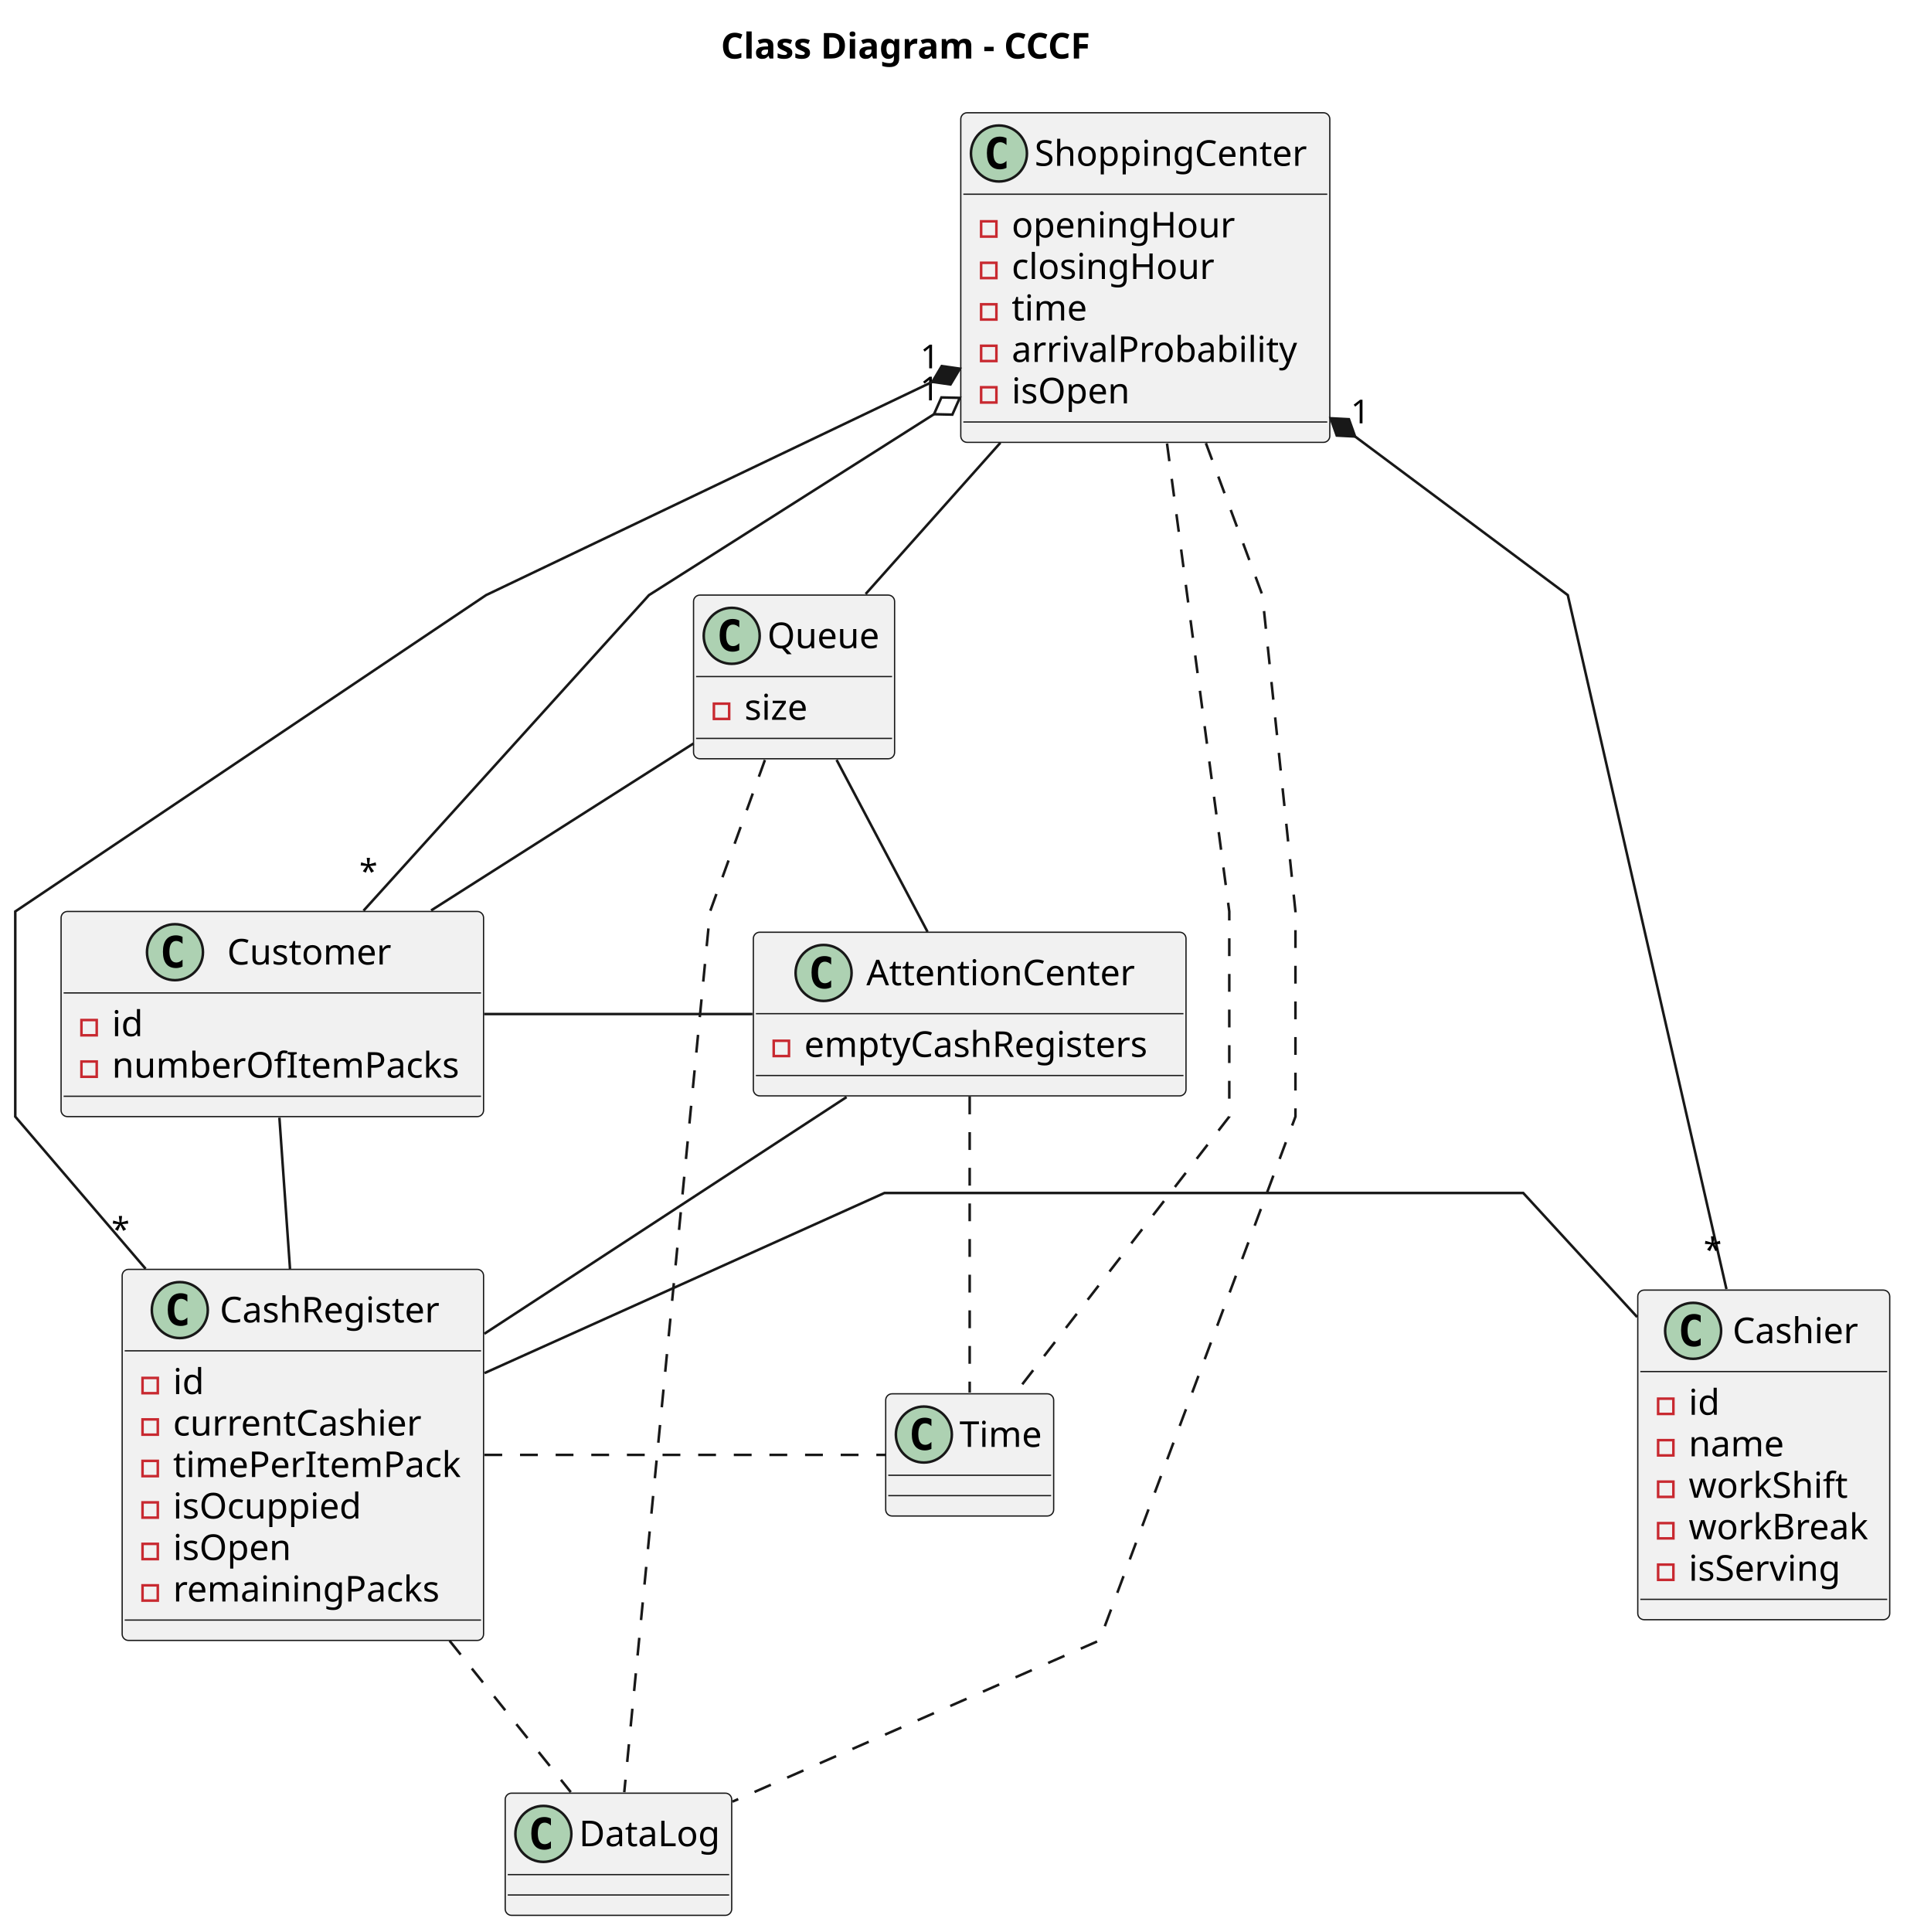
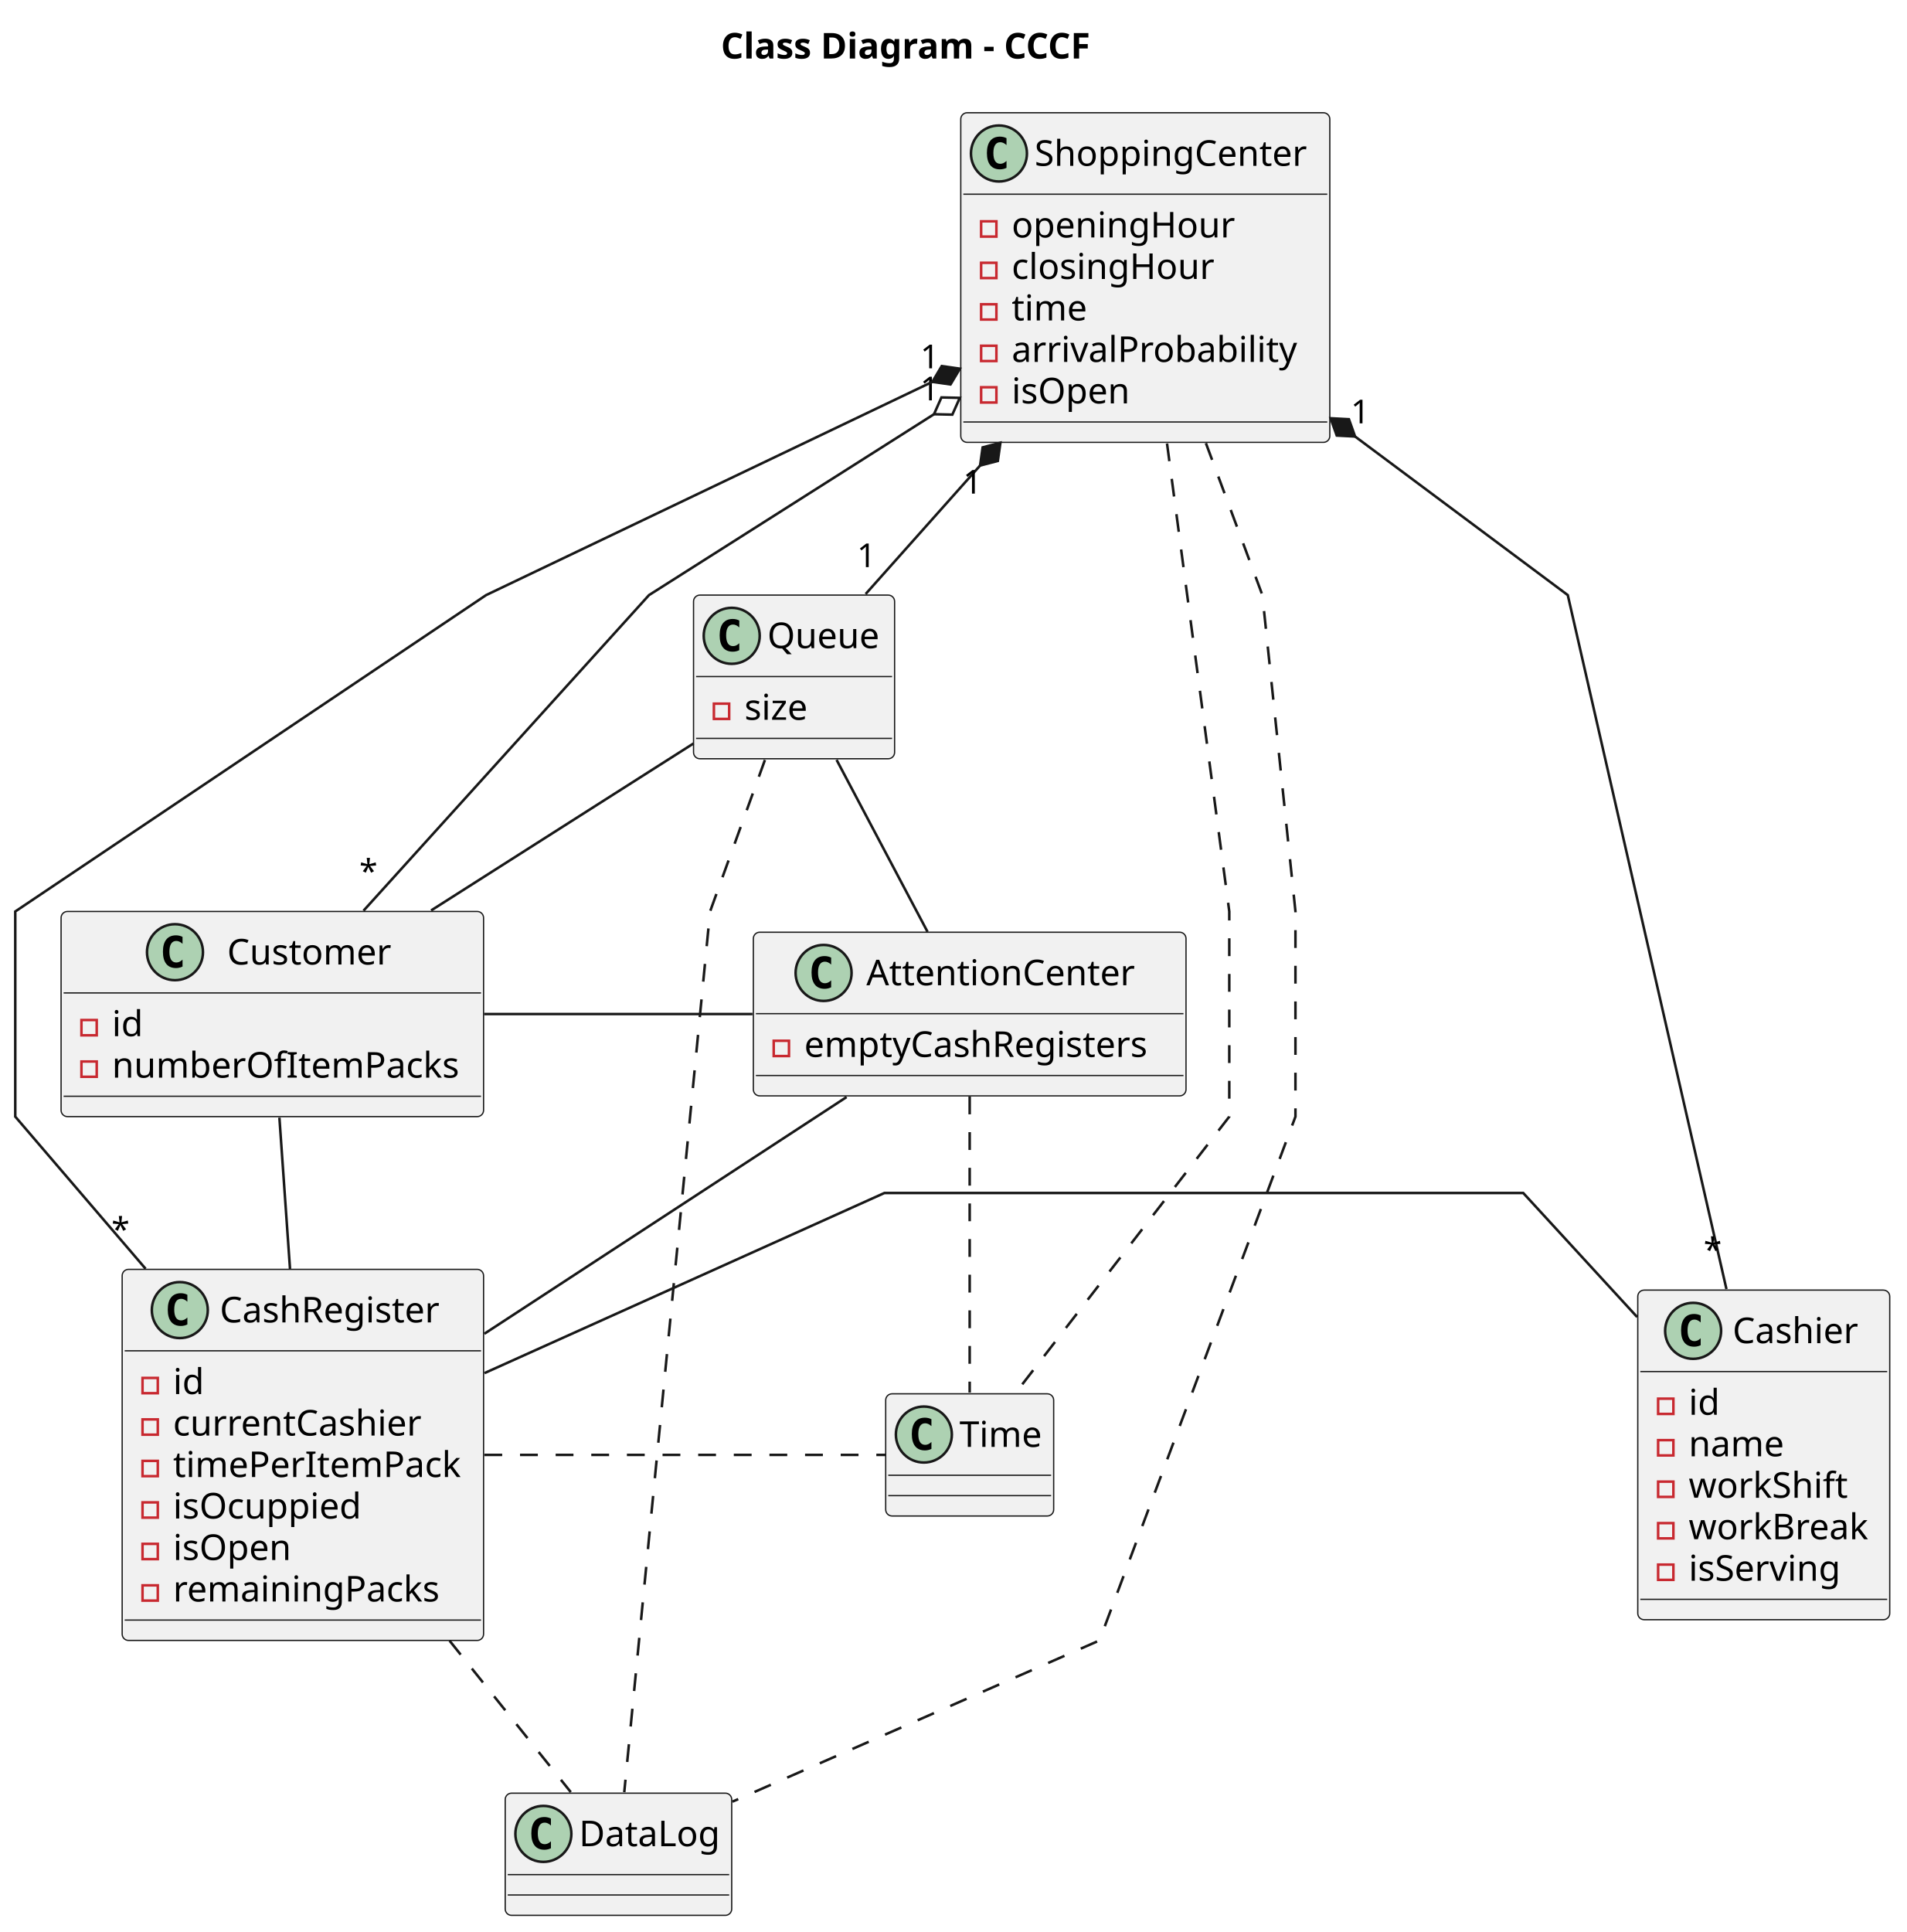
<svg xmlns="http://www.w3.org/2000/svg" contentStyleType="text/css" height="759px" preserveAspectRatio="none" style="width:749px;height:759px;background:#FFFFFF;" version="1.1" viewBox="0 0 749 759" width="749px" zoomAndPan="magnify">
  <defs />
  <g>
    <text fill="#000000" font-family="sans-serif" font-size="14" font-weight="bold" lengthAdjust="spacing" textLength="169" x="283.25" y="22.995">Class Diagram - CCCF</text>
    <g id="elem_Time">
      <rect codeLine="5" fill="#F1F1F1" height="48" id="Time" rx="2.5" ry="2.5" style="stroke:#181818;stroke-width:0.5;" width="66" x="348" y="547.567" />
      <ellipse cx="363" cy="563.567" fill="#ADD1B2" rx="11" ry="11" style="stroke:#181818;stroke-width:1.0;" />
      <path d="M365.969,569.207 Q365.391,569.504 364.75,569.645 Q364.109,569.801 363.406,569.801 Q360.906,569.801 359.578,568.161 Q358.266,566.504 358.266,563.379 Q358.266,560.254 359.578,558.598 Q360.906,556.942 363.406,556.942 Q364.109,556.942 364.75,557.098 Q365.406,557.254 365.969,557.551 L365.969,560.27 Q365.344,559.692 364.75,559.426 Q364.156,559.145 363.531,559.145 Q362.188,559.145 361.5,560.223 Q360.812,561.286 360.812,563.379 Q360.812,565.473 361.5,566.551 Q362.188,567.614 363.531,567.614 Q364.156,567.614 364.75,567.348 Q365.344,567.067 365.969,566.489 L365.969,569.207 Z " fill="#000000" />
      <text fill="#000000" font-family="sans-serif" font-size="14" lengthAdjust="spacing" textLength="34" x="377" y="568.414">Time</text>
      <line style="stroke:#181818;stroke-width:0.5;" x1="349" x2="413" y1="579.567" y2="579.567" />
      <line style="stroke:#181818;stroke-width:0.5;" x1="349" x2="413" y1="587.567" y2="587.567" />
    </g>
    <g id="elem_ShoppingCenter">
      <rect codeLine="9" fill="#F1F1F1" height="129.484" id="ShoppingCenter" rx="2.5" ry="2.5" style="stroke:#181818;stroke-width:0.5;" width="145" x="377.5" y="44.297" />
      <ellipse cx="392.5" cy="60.297" fill="#ADD1B2" rx="11" ry="11" style="stroke:#181818;stroke-width:1.0;" />
      <path d="M395.469,65.938 Q394.891,66.234 394.25,66.375 Q393.609,66.531 392.906,66.531 Q390.406,66.531 389.078,64.891 Q387.766,63.234 387.766,60.109 Q387.766,56.984 389.078,55.328 Q390.406,53.672 392.906,53.672 Q393.609,53.672 394.25,53.828 Q394.906,53.984 395.469,54.281 L395.469,57 Q394.844,56.422 394.25,56.156 Q393.656,55.875 393.031,55.875 Q391.688,55.875 391,56.953 Q390.312,58.016 390.312,60.109 Q390.312,62.203 391,63.281 Q391.688,64.344 393.031,64.344 Q393.656,64.344 394.25,64.078 Q394.844,63.797 395.469,63.219 L395.469,65.938 Z " fill="#000000" />
      <text fill="#000000" font-family="sans-serif" font-size="14" lengthAdjust="spacing" textLength="113" x="406.5" y="65.144">ShoppingCenter</text>
      <line style="stroke:#181818;stroke-width:0.5;" x1="378.5" x2="521.5" y1="76.297" y2="76.297" />
      <rect fill="none" height="6" style="stroke:#C82930;stroke-width:1.0;" width="6" x="385.5" y="86.945" />
      <text fill="#000000" font-family="sans-serif" font-size="14" lengthAdjust="spacing" textLength="90" x="397.5" y="93.292">openingHour</text>
      <rect fill="none" height="6" style="stroke:#C82930;stroke-width:1.0;" width="6" x="385.5" y="103.242" />
      <text fill="#000000" font-family="sans-serif" font-size="14" lengthAdjust="spacing" textLength="82" x="397.5" y="109.589">closingHour</text>
      <rect fill="none" height="6" style="stroke:#C82930;stroke-width:1.0;" width="6" x="385.5" y="119.539" />
      <text fill="#000000" font-family="sans-serif" font-size="14" lengthAdjust="spacing" textLength="30" x="397.5" y="125.886">time</text>
      <rect fill="none" height="6" style="stroke:#C82930;stroke-width:1.0;" width="6" x="385.5" y="135.836" />
      <text fill="#000000" font-family="sans-serif" font-size="14" lengthAdjust="spacing" textLength="109" x="397.5" y="142.183">arrivalProbability</text>
      <rect fill="none" height="6" style="stroke:#C82930;stroke-width:1.0;" width="6" x="385.5" y="152.133" />
      <text fill="#000000" font-family="sans-serif" font-size="14" lengthAdjust="spacing" textLength="49" x="397.5" y="158.48">isOpen</text>
      <line style="stroke:#181818;stroke-width:0.5;" x1="378.5" x2="521.5" y1="165.781" y2="165.781" />
    </g>
    <g id="elem_AttentionCenter">
      <rect codeLine="17" fill="#F1F1F1" height="64.297" id="AttentionCenter" rx="2.5" ry="2.5" style="stroke:#181818;stroke-width:0.5;" width="170" x="296" y="366.227" />
      <ellipse cx="323.6" cy="382.227" fill="#ADD1B2" rx="11" ry="11" style="stroke:#181818;stroke-width:1.0;" />
      <path d="M326.569,387.868 Q325.991,388.164 325.35,388.305 Q324.709,388.461 324.006,388.461 Q321.506,388.461 320.178,386.821 Q318.866,385.164 318.866,382.039 Q318.866,378.914 320.178,377.258 Q321.506,375.602 324.006,375.602 Q324.709,375.602 325.35,375.758 Q326.006,375.914 326.569,376.211 L326.569,378.93 Q325.944,378.352 325.35,378.086 Q324.756,377.805 324.131,377.805 Q322.788,377.805 322.1,378.883 Q321.413,379.946 321.413,382.039 Q321.413,384.133 322.1,385.211 Q322.788,386.274 324.131,386.274 Q324.756,386.274 325.35,386.008 Q325.944,385.727 326.569,385.149 L326.569,387.868 Z " fill="#000000" />
      <text fill="#000000" font-family="sans-serif" font-size="14" lengthAdjust="spacing" textLength="110" x="340.4" y="387.074">AttentionCenter</text>
      <line style="stroke:#181818;stroke-width:0.5;" x1="297" x2="465" y1="398.227" y2="398.227" />
      <rect fill="none" height="6" style="stroke:#C82930;stroke-width:1.0;" width="6" x="304" y="408.875" />
      <text fill="#000000" font-family="sans-serif" font-size="14" lengthAdjust="spacing" textLength="144" x="316" y="415.222">emptyCashRegisters</text>
      <line style="stroke:#181818;stroke-width:0.5;" x1="297" x2="465" y1="422.524" y2="422.524" />
    </g>
    <g id="elem_CashRegister">
      <rect codeLine="21" fill="#F1F1F1" height="145.781" id="CashRegister" rx="2.5" ry="2.5" style="stroke:#181818;stroke-width:0.5;" width="142" x="48" y="498.677" />
      <ellipse cx="70.65" cy="514.677" fill="#ADD1B2" rx="11" ry="11" style="stroke:#181818;stroke-width:1.0;" />
      <path d="M73.619,520.317 Q73.041,520.614 72.4,520.755 Q71.759,520.911 71.056,520.911 Q68.556,520.911 67.228,519.271 Q65.916,517.614 65.916,514.489 Q65.916,511.364 67.228,509.708 Q68.556,508.052 71.056,508.052 Q71.759,508.052 72.4,508.208 Q73.056,508.364 73.619,508.661 L73.619,511.38 Q72.994,510.802 72.4,510.536 Q71.806,510.255 71.181,510.255 Q69.838,510.255 69.15,511.333 Q68.463,512.396 68.463,514.489 Q68.463,516.583 69.15,517.661 Q69.838,518.724 71.181,518.724 Q71.806,518.724 72.4,518.458 Q72.994,518.177 73.619,517.599 L73.619,520.317 Z " fill="#000000" />
      <text fill="#000000" font-family="sans-serif" font-size="14" lengthAdjust="spacing" textLength="93" x="86.35" y="519.524">CashRegister</text>
      <line style="stroke:#181818;stroke-width:0.5;" x1="49" x2="189" y1="530.677" y2="530.677" />
      <rect fill="none" height="6" style="stroke:#C82930;stroke-width:1.0;" width="6" x="56" y="541.325" />
      <text fill="#000000" font-family="sans-serif" font-size="14" lengthAdjust="spacing" textLength="12" x="68" y="547.672">id</text>
      <rect fill="none" height="6" style="stroke:#C82930;stroke-width:1.0;" width="6" x="56" y="557.622" />
      <text fill="#000000" font-family="sans-serif" font-size="14" lengthAdjust="spacing" textLength="102" x="68" y="563.969">currentCashier</text>
      <rect fill="none" height="6" style="stroke:#C82930;stroke-width:1.0;" width="6" x="56" y="573.919" />
      <text fill="#000000" font-family="sans-serif" font-size="14" lengthAdjust="spacing" textLength="116" x="68" y="580.266">timePerItemPack</text>
      <rect fill="none" height="6" style="stroke:#C82930;stroke-width:1.0;" width="6" x="56" y="590.216" />
      <text fill="#000000" font-family="sans-serif" font-size="14" lengthAdjust="spacing" textLength="78" x="68" y="596.563">isOcuppied</text>
      <rect fill="none" height="6" style="stroke:#C82930;stroke-width:1.0;" width="6" x="56" y="606.513" />
      <text fill="#000000" font-family="sans-serif" font-size="14" lengthAdjust="spacing" textLength="49" x="68" y="612.86">isOpen</text>
      <rect fill="none" height="6" style="stroke:#C82930;stroke-width:1.0;" width="6" x="56" y="622.81" />
      <text fill="#000000" font-family="sans-serif" font-size="14" lengthAdjust="spacing" textLength="109" x="68" y="629.156">remainingPacks</text>
      <line style="stroke:#181818;stroke-width:0.5;" x1="49" x2="189" y1="636.458" y2="636.458" />
    </g>
    <g id="elem_Customer">
      <rect codeLine="30" fill="#F1F1F1" height="80.594" id="Customer" rx="2.5" ry="2.5" style="stroke:#181818;stroke-width:0.5;" width="166" x="24" y="358.077" />
      <ellipse cx="68.75" cy="374.077" fill="#ADD1B2" rx="11" ry="11" style="stroke:#181818;stroke-width:1.0;" />
      <path d="M71.719,379.717 Q71.141,380.014 70.5,380.155 Q69.859,380.311 69.156,380.311 Q66.656,380.311 65.328,378.671 Q64.016,377.014 64.016,373.889 Q64.016,370.764 65.328,369.108 Q66.656,367.452 69.156,367.452 Q69.859,367.452 70.5,367.608 Q71.156,367.764 71.719,368.061 L71.719,370.78 Q71.094,370.202 70.5,369.936 Q69.906,369.655 69.281,369.655 Q67.938,369.655 67.25,370.733 Q66.562,371.796 66.562,373.889 Q66.562,375.983 67.25,377.061 Q67.938,378.124 69.281,378.124 Q69.906,378.124 70.5,377.858 Q71.094,377.577 71.719,376.999 L71.719,379.717 Z " fill="#000000" />
      <text fill="#000000" font-family="sans-serif" font-size="14" lengthAdjust="spacing" textLength="68" x="89.25" y="378.924">Customer</text>
      <line style="stroke:#181818;stroke-width:0.5;" x1="25" x2="189" y1="390.077" y2="390.077" />
      <rect fill="none" height="6" style="stroke:#C82930;stroke-width:1.0;" width="6" x="32" y="400.725" />
      <text fill="#000000" font-family="sans-serif" font-size="14" lengthAdjust="spacing" textLength="12" x="44" y="407.072">id</text>
      <rect fill="none" height="6" style="stroke:#C82930;stroke-width:1.0;" width="6" x="32" y="417.022" />
      <text fill="#000000" font-family="sans-serif" font-size="14" lengthAdjust="spacing" textLength="140" x="44" y="423.369">numberOfItemPacks</text>
      <line style="stroke:#181818;stroke-width:0.5;" x1="25" x2="189" y1="430.671" y2="430.671" />
    </g>
    <g id="elem_Queue">
      <rect codeLine="35" fill="#F1F1F1" height="64.297" id="Queue" rx="2.5" ry="2.5" style="stroke:#181818;stroke-width:0.5;" width="79" x="272.5" y="233.787" />
      <ellipse cx="287.5" cy="249.787" fill="#ADD1B2" rx="11" ry="11" style="stroke:#181818;stroke-width:1.0;" />
      <path d="M290.469,255.428 Q289.891,255.724 289.25,255.865 Q288.609,256.021 287.906,256.021 Q285.406,256.021 284.078,254.381 Q282.766,252.724 282.766,249.599 Q282.766,246.474 284.078,244.818 Q285.406,243.162 287.906,243.162 Q288.609,243.162 289.25,243.318 Q289.906,243.474 290.469,243.771 L290.469,246.49 Q289.844,245.912 289.25,245.646 Q288.656,245.365 288.031,245.365 Q286.688,245.365 286,246.443 Q285.312,247.506 285.312,249.599 Q285.312,251.693 286,252.771 Q286.688,253.834 288.031,253.834 Q288.656,253.834 289.25,253.568 Q289.844,253.287 290.469,252.709 L290.469,255.428 Z " fill="#000000" />
      <text fill="#000000" font-family="sans-serif" font-size="14" lengthAdjust="spacing" textLength="47" x="301.5" y="254.634">Queue</text>
      <line style="stroke:#181818;stroke-width:0.5;" x1="273.5" x2="350.5" y1="265.787" y2="265.787" />
      <rect fill="none" height="6" style="stroke:#C82930;stroke-width:1.0;" width="6" x="280.5" y="276.435" />
      <text fill="#000000" font-family="sans-serif" font-size="14" lengthAdjust="spacing" textLength="28" x="292.5" y="282.782">size</text>
      <line style="stroke:#181818;stroke-width:0.5;" x1="273.5" x2="350.5" y1="290.084" y2="290.084" />
    </g>
    <g id="elem_Cashier">
      <rect codeLine="39" fill="#F1F1F1" height="129.484" id="Cashier" rx="2.5" ry="2.5" style="stroke:#181818;stroke-width:0.5;" width="99" x="643.5" y="506.827" />
      <ellipse cx="665.25" cy="522.827" fill="#ADD1B2" rx="11" ry="11" style="stroke:#181818;stroke-width:1.0;" />
      <path d="M668.219,528.467 Q667.641,528.764 667,528.905 Q666.359,529.061 665.656,529.061 Q663.156,529.061 661.828,527.421 Q660.516,525.764 660.516,522.639 Q660.516,519.514 661.828,517.858 Q663.156,516.202 665.656,516.202 Q666.359,516.202 667,516.358 Q667.656,516.514 668.219,516.811 L668.219,519.53 Q667.594,518.952 667,518.686 Q666.406,518.405 665.781,518.405 Q664.438,518.405 663.75,519.483 Q663.062,520.546 663.062,522.639 Q663.062,524.733 663.75,525.811 Q664.438,526.874 665.781,526.874 Q666.406,526.874 667,526.608 Q667.594,526.327 668.219,525.749 L668.219,528.467 Z " fill="#000000" />
      <text fill="#000000" font-family="sans-serif" font-size="14" lengthAdjust="spacing" textLength="52" x="680.75" y="527.674">Cashier</text>
      <line style="stroke:#181818;stroke-width:0.5;" x1="644.5" x2="741.5" y1="538.827" y2="538.827" />
      <rect fill="none" height="6" style="stroke:#C82930;stroke-width:1.0;" width="6" x="651.5" y="549.475" />
      <text fill="#000000" font-family="sans-serif" font-size="14" lengthAdjust="spacing" textLength="12" x="663.5" y="555.822">id</text>
      <rect fill="none" height="6" style="stroke:#C82930;stroke-width:1.0;" width="6" x="651.5" y="565.772" />
      <text fill="#000000" font-family="sans-serif" font-size="14" lengthAdjust="spacing" textLength="39" x="663.5" y="572.119">name</text>
      <rect fill="none" height="6" style="stroke:#C82930;stroke-width:1.0;" width="6" x="651.5" y="582.069" />
      <text fill="#000000" font-family="sans-serif" font-size="14" lengthAdjust="spacing" textLength="63" x="663.5" y="588.416">workShift</text>
      <rect fill="none" height="6" style="stroke:#C82930;stroke-width:1.0;" width="6" x="651.5" y="598.366" />
      <text fill="#000000" font-family="sans-serif" font-size="14" lengthAdjust="spacing" textLength="73" x="663.5" y="604.713">workBreak</text>
      <rect fill="none" height="6" style="stroke:#C82930;stroke-width:1.0;" width="6" x="651.5" y="614.663" />
      <text fill="#000000" font-family="sans-serif" font-size="14" lengthAdjust="spacing" textLength="62" x="663.5" y="621.01">isServing</text>
      <line style="stroke:#181818;stroke-width:0.5;" x1="644.5" x2="741.5" y1="628.311" y2="628.311" />
    </g>
    <g id="elem_DataLog">
      <rect codeLine="47" fill="#F1F1F1" height="48" id="DataLog" rx="2.5" ry="2.5" style="stroke:#181818;stroke-width:0.5;" width="89" x="198.5" y="704.457" />
      <ellipse cx="213.5" cy="720.457" fill="#ADD1B2" rx="11" ry="11" style="stroke:#181818;stroke-width:1.0;" />
      <path d="M216.469,726.097 Q215.891,726.394 215.25,726.535 Q214.609,726.691 213.906,726.691 Q211.406,726.691 210.078,725.051 Q208.766,723.394 208.766,720.269 Q208.766,717.144 210.078,715.488 Q211.406,713.832 213.906,713.832 Q214.609,713.832 215.25,713.988 Q215.906,714.144 216.469,714.441 L216.469,717.16 Q215.844,716.582 215.25,716.316 Q214.656,716.035 214.031,716.035 Q212.688,716.035 212,717.113 Q211.312,718.176 211.312,720.269 Q211.312,722.363 212,723.441 Q212.688,724.504 214.031,724.504 Q214.656,724.504 215.25,724.238 Q215.844,723.957 216.469,723.379 L216.469,726.097 Z " fill="#000000" />
      <text fill="#000000" font-family="sans-serif" font-size="14" lengthAdjust="spacing" textLength="57" x="227.5" y="725.304">DataLog</text>
      <line style="stroke:#181818;stroke-width:0.5;" x1="199.5" x2="286.5" y1="736.457" y2="736.457" />
      <line style="stroke:#181818;stroke-width:0.5;" x1="199.5" x2="286.5" y1="744.457" y2="744.457" />
    </g>
    <g id="link_ShoppingCenter_Queue">
-       <path codeLine="52" d="M393.07,173.937 C374.81,194.437 355.38,216.247 340.12,233.367 " fill="none" id="ShoppingCenter-Queue" style="stroke:#181818;stroke-width:1.0;" />
+       <path codeLine="52" d="M385.088,182.898 C366.828,203.398 355.38,216.247 340.12,233.367 " fill="none" id="ShoppingCenter-backto-Queue" style="stroke:#181818;stroke-width:1.0;" />
+       <polygon fill="#181818" points="393.07,173.937,386.092,175.757,385.088,182.898,392.066,181.078,393.07,173.937" style="stroke:#181818;stroke-width:1.0;" />
+       <text fill="#000000" font-family="sans-serif" font-size="13" lengthAdjust="spacing" textLength="8" x="378.406" y="193.929">1</text>
+       <text fill="#000000" font-family="sans-serif" font-size="13" lengthAdjust="spacing" textLength="8" x="336.718" y="222.808">1</text>
    </g>
    <g id="link_ShoppingCenter_Customer">
      <path codeLine="53" d="M366.978,162.727 C311.588,197.877 255,233.787 255,233.787 C255,233.787 186.63,309.357 142.83,357.777 " fill="none" id="ShoppingCenter-backto-Customer" style="stroke:#181818;stroke-width:1.0;" />
      <polygon fill="none" points="377.11,156.297,369.901,156.134,366.978,162.727,374.187,162.889,377.11,156.297" style="stroke:#181818;stroke-width:1.0;" />
      <text fill="#000000" font-family="sans-serif" font-size="13" lengthAdjust="spacing" textLength="8" x="361.541" y="157.284">1</text>
      <text fill="#000000" font-family="sans-serif" font-size="13" lengthAdjust="spacing" textLength="7" x="141.185" y="346.889">*</text>
    </g>
    <g id="link_ShoppingCenter_Cashier">
      <path codeLine="54" d="M532.431,171.489 C577.031,204.739 616,233.787 616,233.787 C616,233.787 655.99,408.717 678.34,506.427 " fill="none" id="ShoppingCenter-backto-Cashier" style="stroke:#181818;stroke-width:1.0;" />
      <polygon fill="#181818" points="522.81,164.317,525.23,171.11,532.431,171.489,530.011,164.696,522.81,164.317" style="stroke:#181818;stroke-width:1.0;" />
      <text fill="#000000" font-family="sans-serif" font-size="13" lengthAdjust="spacing" textLength="8" x="530.731" y="166.318">1</text>
      <text fill="#000000" font-family="sans-serif" font-size="13" lengthAdjust="spacing" textLength="7" x="669.354" y="495.556">*</text>
    </g>
    <g id="link_ShoppingCenter_CashRegister">
      <path codeLine="55" d="M366.332,150.01 C289.733,186.61 191,233.787 191,233.787 C191,233.787 6,358.077 6,358.077 C6,358.077 6,438.677 6,438.677 C6,438.677 30.83,467.657 57.21,498.447 " fill="none" id="ShoppingCenter-backto-CashRegister" style="stroke:#181818;stroke-width:1.0;" />
      <polygon fill="#181818" points="377.16,144.837,370.022,143.814,366.332,150.01,373.471,151.033,377.16,144.837" style="stroke:#181818;stroke-width:1.0;" />
      <text fill="#000000" font-family="sans-serif" font-size="13" lengthAdjust="spacing" textLength="8" x="361.596" y="144.696">1</text>
      <text fill="#000000" font-family="sans-serif" font-size="13" lengthAdjust="spacing" textLength="7" x="43.783" y="487.584">*</text>
    </g>
    <g id="link_Queue_AttentionCenter">
      <path codeLine="57" d="M328.7,298.507 C339.55,319.017 353.63,345.637 364.45,366.097 " fill="none" id="Queue-AttentionCenter" style="stroke:#181818;stroke-width:1.0;" />
    </g>
    <g id="link_Queue_Customer">
      <path codeLine="58" d="M272.47,292.087 C243.27,310.667 202.93,336.337 169.39,357.677 " fill="none" id="Queue-Customer" style="stroke:#181818;stroke-width:1.0;" />
    </g>
    <g id="link_Customer_AttentionCenter">
      <path codeLine="60" d="M190.23,398.377 C195.25,398.377 198.33,398.377 198.33,398.377 C198.33,398.377 289.67,398.377 289.67,398.377 C289.67,398.377 291.9,398.377 295.66,398.377 " fill="none" id="Customer-AttentionCenter" style="stroke:#181818;stroke-width:1.0;" />
    </g>
    <g id="link_AttentionCenter_CashRegister">
      <path codeLine="61" d="M332.64,430.977 C292.72,457.057 235.49,494.457 190.31,523.977 " fill="none" id="AttentionCenter-CashRegister" style="stroke:#181818;stroke-width:1.0;" />
    </g>
    <g id="link_AttentionCenter_Time">
      <path codeLine="62" d="M381,430.777 C381,464.367 381,516.877 381,547.067 " fill="none" id="AttentionCenter-Time" style="stroke:#181818;stroke-width:1.0;stroke-dasharray:7.0,7.0;" />
    </g>
    <g id="link_CashRegister_Cashier">
      <path codeLine="64" d="M190.36,539.437 C257.4,509.247 347.5,468.677 347.5,468.677 C347.5,468.677 598.5,468.677 598.5,468.677 C598.5,468.677 620.49,492.617 643.26,517.407 " fill="none" id="CashRegister-Cashier" style="stroke:#181818;stroke-width:1.0;" />
    </g>
    <g id="link_CashRegister_Customer">
      <path codeLine="66" d="M113.95,498.497 C112.52,478.147 111.02,456.767 109.78,439.087 " fill="none" id="CashRegister-Customer" style="stroke:#181818;stroke-width:1.0;" />
    </g>
    <g id="link_CashRegister_Time">
      <path codeLine="67" d="M190.32,571.567 C199.8,571.567 206.33,571.567 206.33,571.567 C206.33,571.567 293.67,571.567 293.67,571.567 C293.67,571.567 323.25,571.567 347.98,571.567 " fill="none" id="CashRegister-Time" style="stroke:#181818;stroke-width:1.0;stroke-dasharray:7.0,7.0;" />
    </g>
    <g id="link_ShoppingCenter_Time">
      <path codeLine="69" d="M458.54,174.237 C468.32,247.737 483,358.077 483,358.077 C483,358.077 483,438.677 483,438.677 C483,438.677 428.28,509.427 399,547.287 " fill="none" id="ShoppingCenter-Time" style="stroke:#181818;stroke-width:1.0;stroke-dasharray:7.0,7.0;" />
    </g>
    <g id="link_ShoppingCenter_DataLog">
      <path codeLine="70" d="M473.81,174.087 C485.03,204.287 496,233.787 496,233.787 C496,233.787 509,358.077 509,358.077 C509,358.077 509,438.677 509,438.677 C509,438.677 432,644.457 432,644.457 C432,644.457 343.68,683.247 287.79,707.787 " fill="none" id="ShoppingCenter-DataLog" style="stroke:#181818;stroke-width:1.0;stroke-dasharray:7.0,7.0;" />
    </g>
    <g id="link_Queue_DataLog">
      <path codeLine="71" d="M300.55,298.557 C291.02,324.887 279,358.077 279,358.077 C279,358.077 253.19,622.877 245.28,704.067 " fill="none" id="Queue-DataLog" style="stroke:#181818;stroke-width:1.0;stroke-dasharray:7.0,7.0;" />
    </g>
    <g id="link_CashRegister_DataLog">
      <path codeLine="72" d="M176.64,644.567 C193.85,666.057 211.5,688.107 224.27,704.057 " fill="none" id="CashRegister-DataLog" style="stroke:#181818;stroke-width:1.0;stroke-dasharray:7.0,7.0;" />
    </g>
  </g>
</svg>
